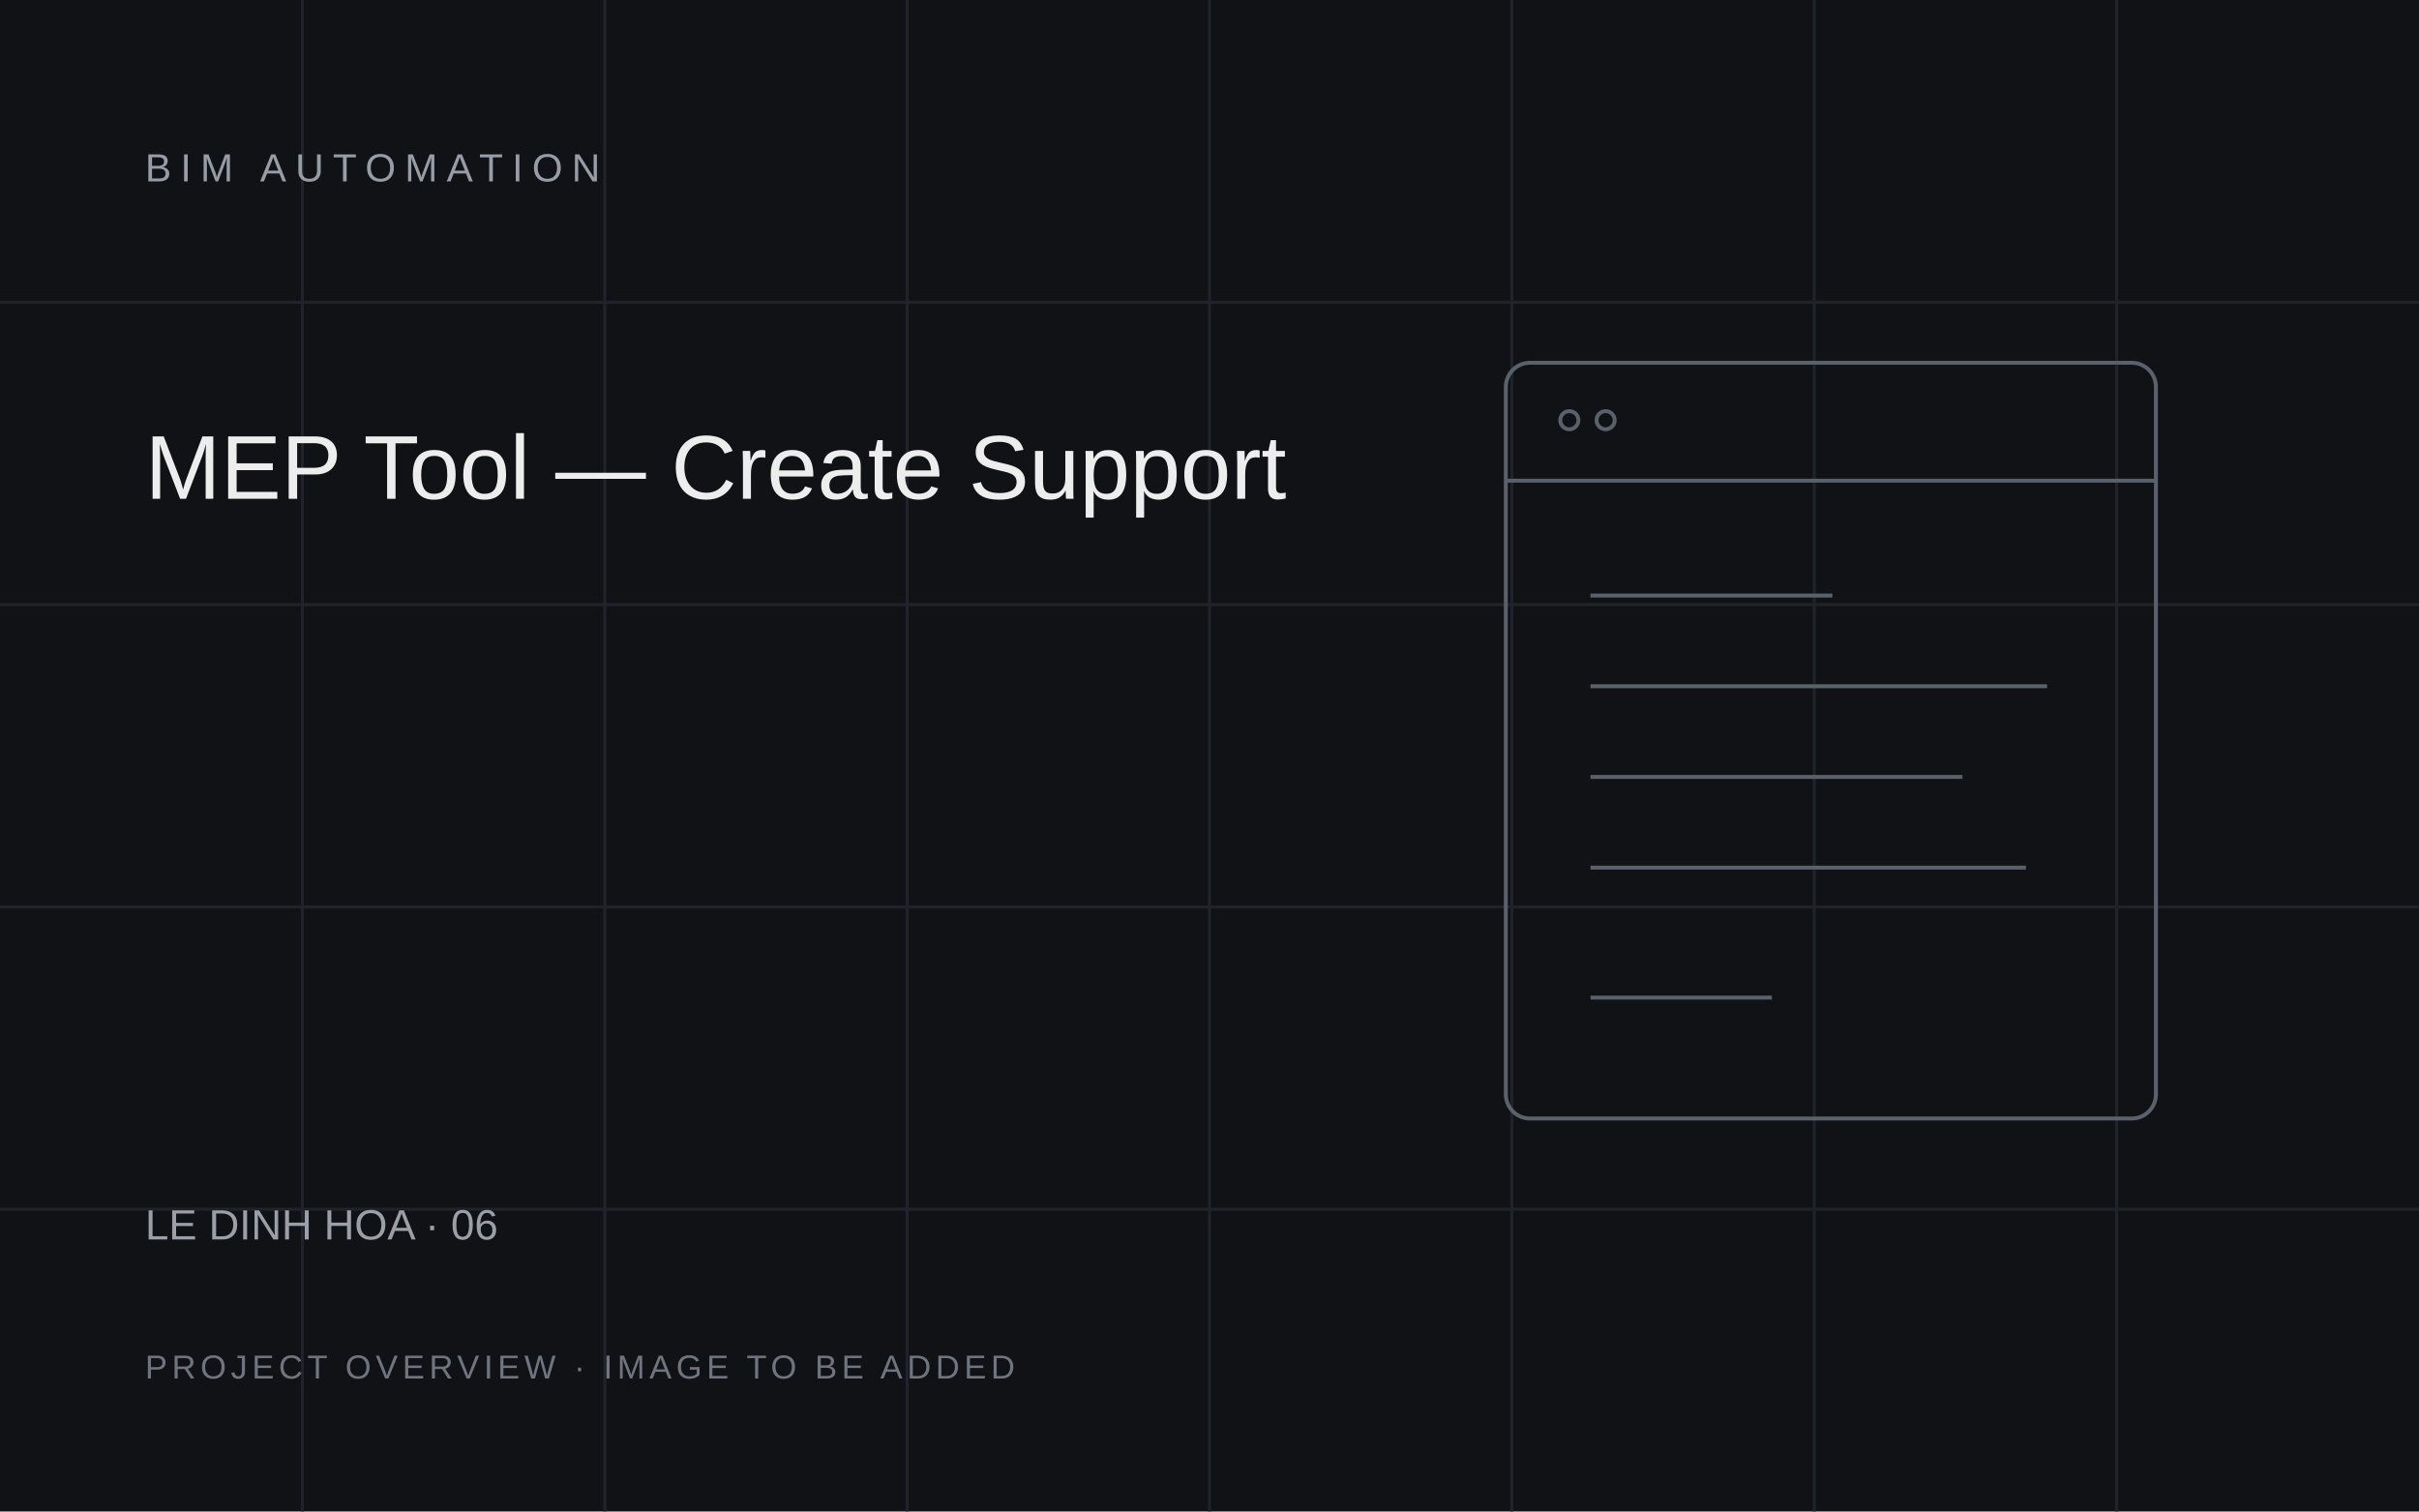
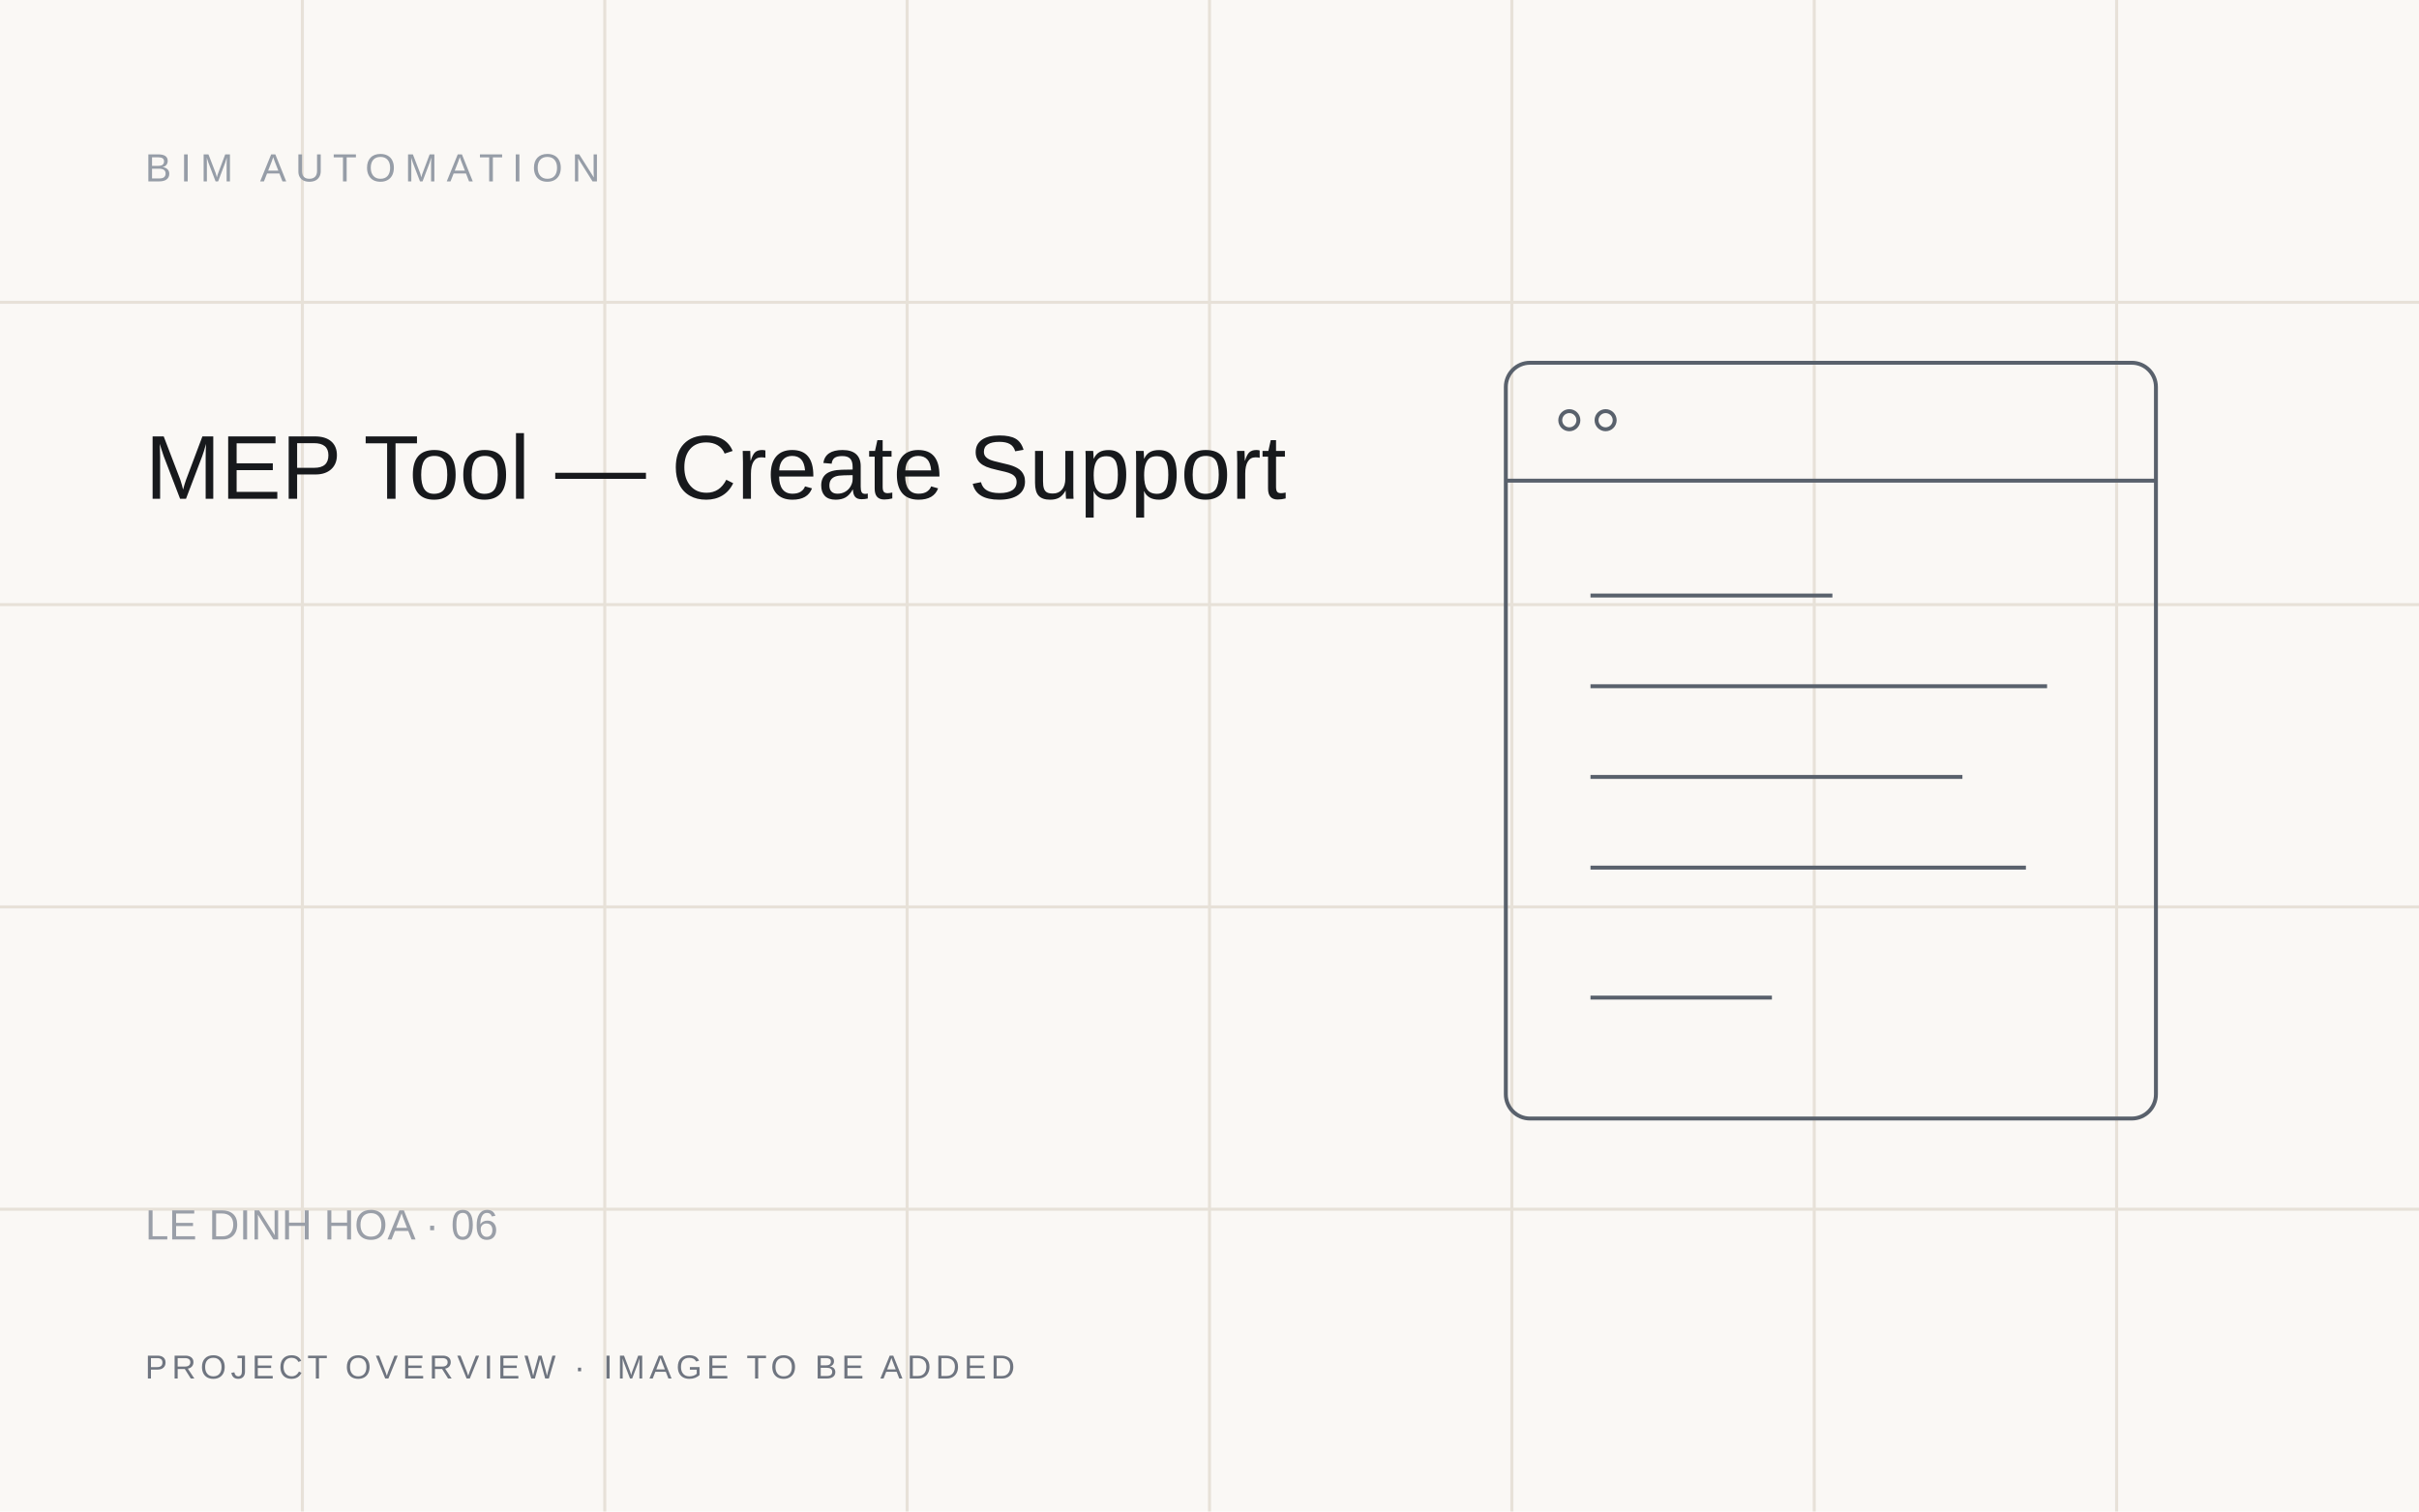
<svg xmlns="http://www.w3.org/2000/svg" viewBox="0 0 800 500">
-   <rect width="800" height="500" fill="#111216" />
-   <g stroke="#202329" stroke-width="1">
+   <rect width="800" height="500" fill="#faf8f5" />
+   <g stroke="#e7e1d8" stroke-width="1">
    <path d="M0 100h800M0 200h800M0 300h800M0 400h800M100 0v500M200 0v500M300 0v500M400 0v500M500 0v500M600 0v500M700 0v500" />
  </g>
  <g fill="none" stroke="#59616c" stroke-width="1.3">
    <rect x="498" y="120" width="215" height="250" rx="8" />
    <path d="M498 159h215M526 197h80m-80 30h151m-151 30h123m-123 30h144M526 330h60" />
    <circle cx="519" cy="139" r="3" />
    <circle cx="531" cy="139" r="3" />
  </g>
  <g font-family="Arial,sans-serif">
    <text x="48" y="60" fill="#969da7" font-size="13" letter-spacing="3">BIM AUTOMATION</text>
    <text x="48" y="410" fill="#9a9fa8" font-size="14">LE DINH HOA · 06</text>
    <text x="48" y="456" fill="#6f7580" font-size="11" letter-spacing="1.5">PROJECT OVERVIEW · IMAGE TO BE ADDED</text>
-     <text x="48" y="165" font-size="30" fill="#ededed">MEP Tool — Create Support</text>
+     <text x="48" y="165" font-size="30" fill="#17191c">MEP Tool — Create Support</text>
  </g>
</svg>
